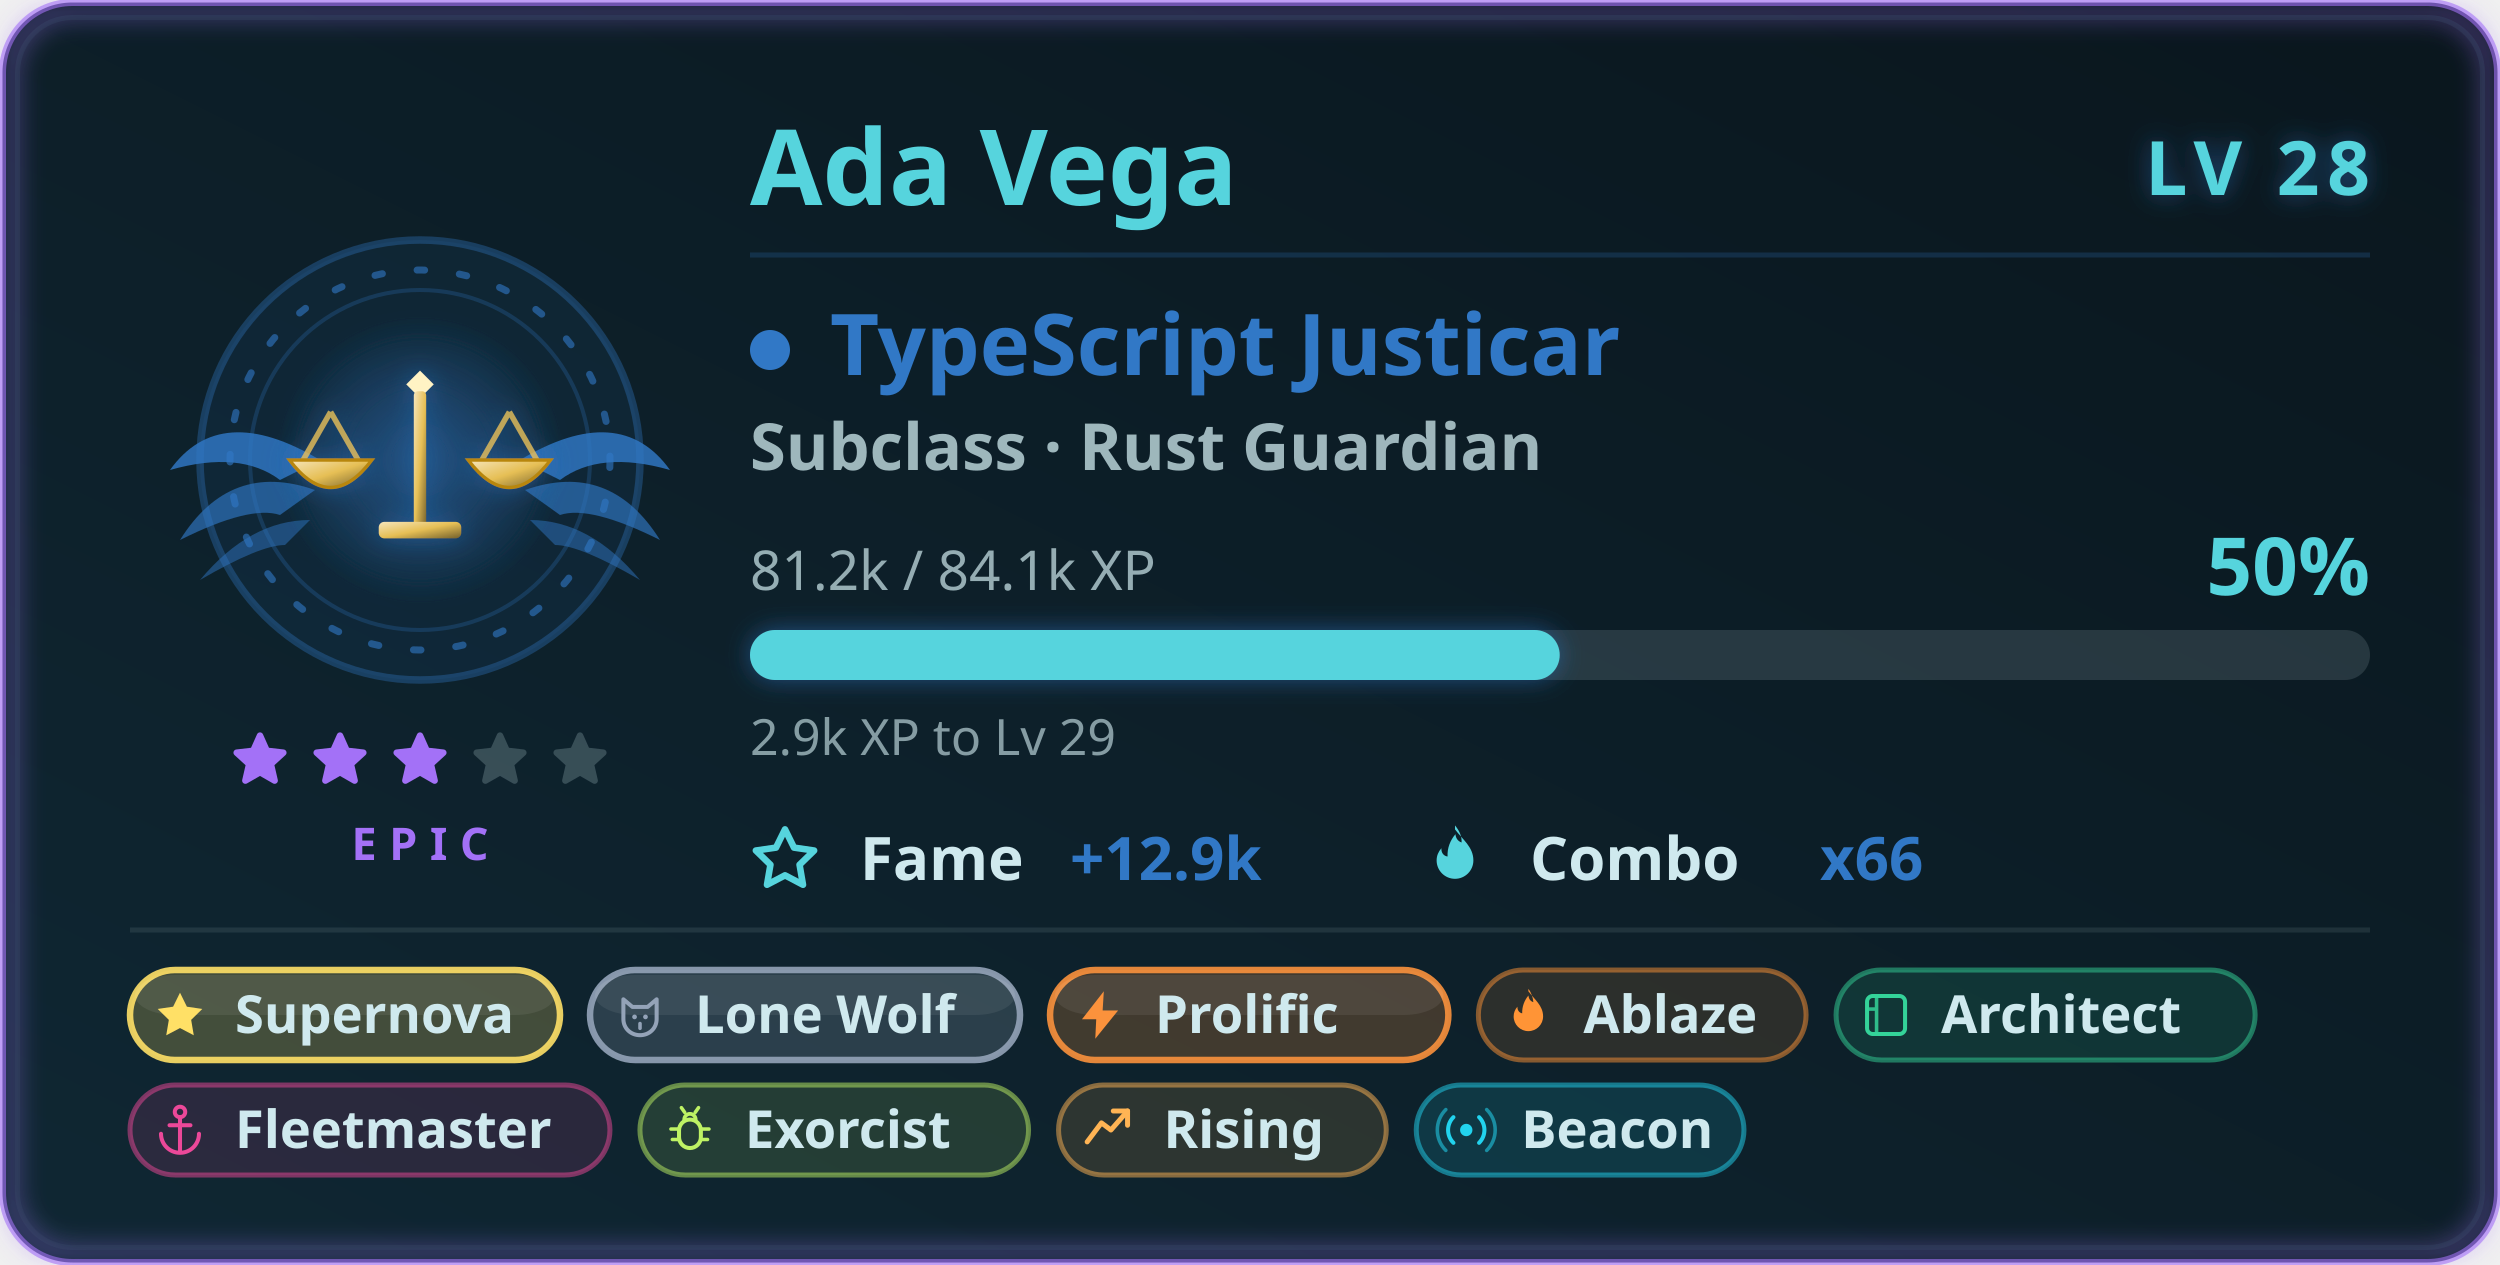
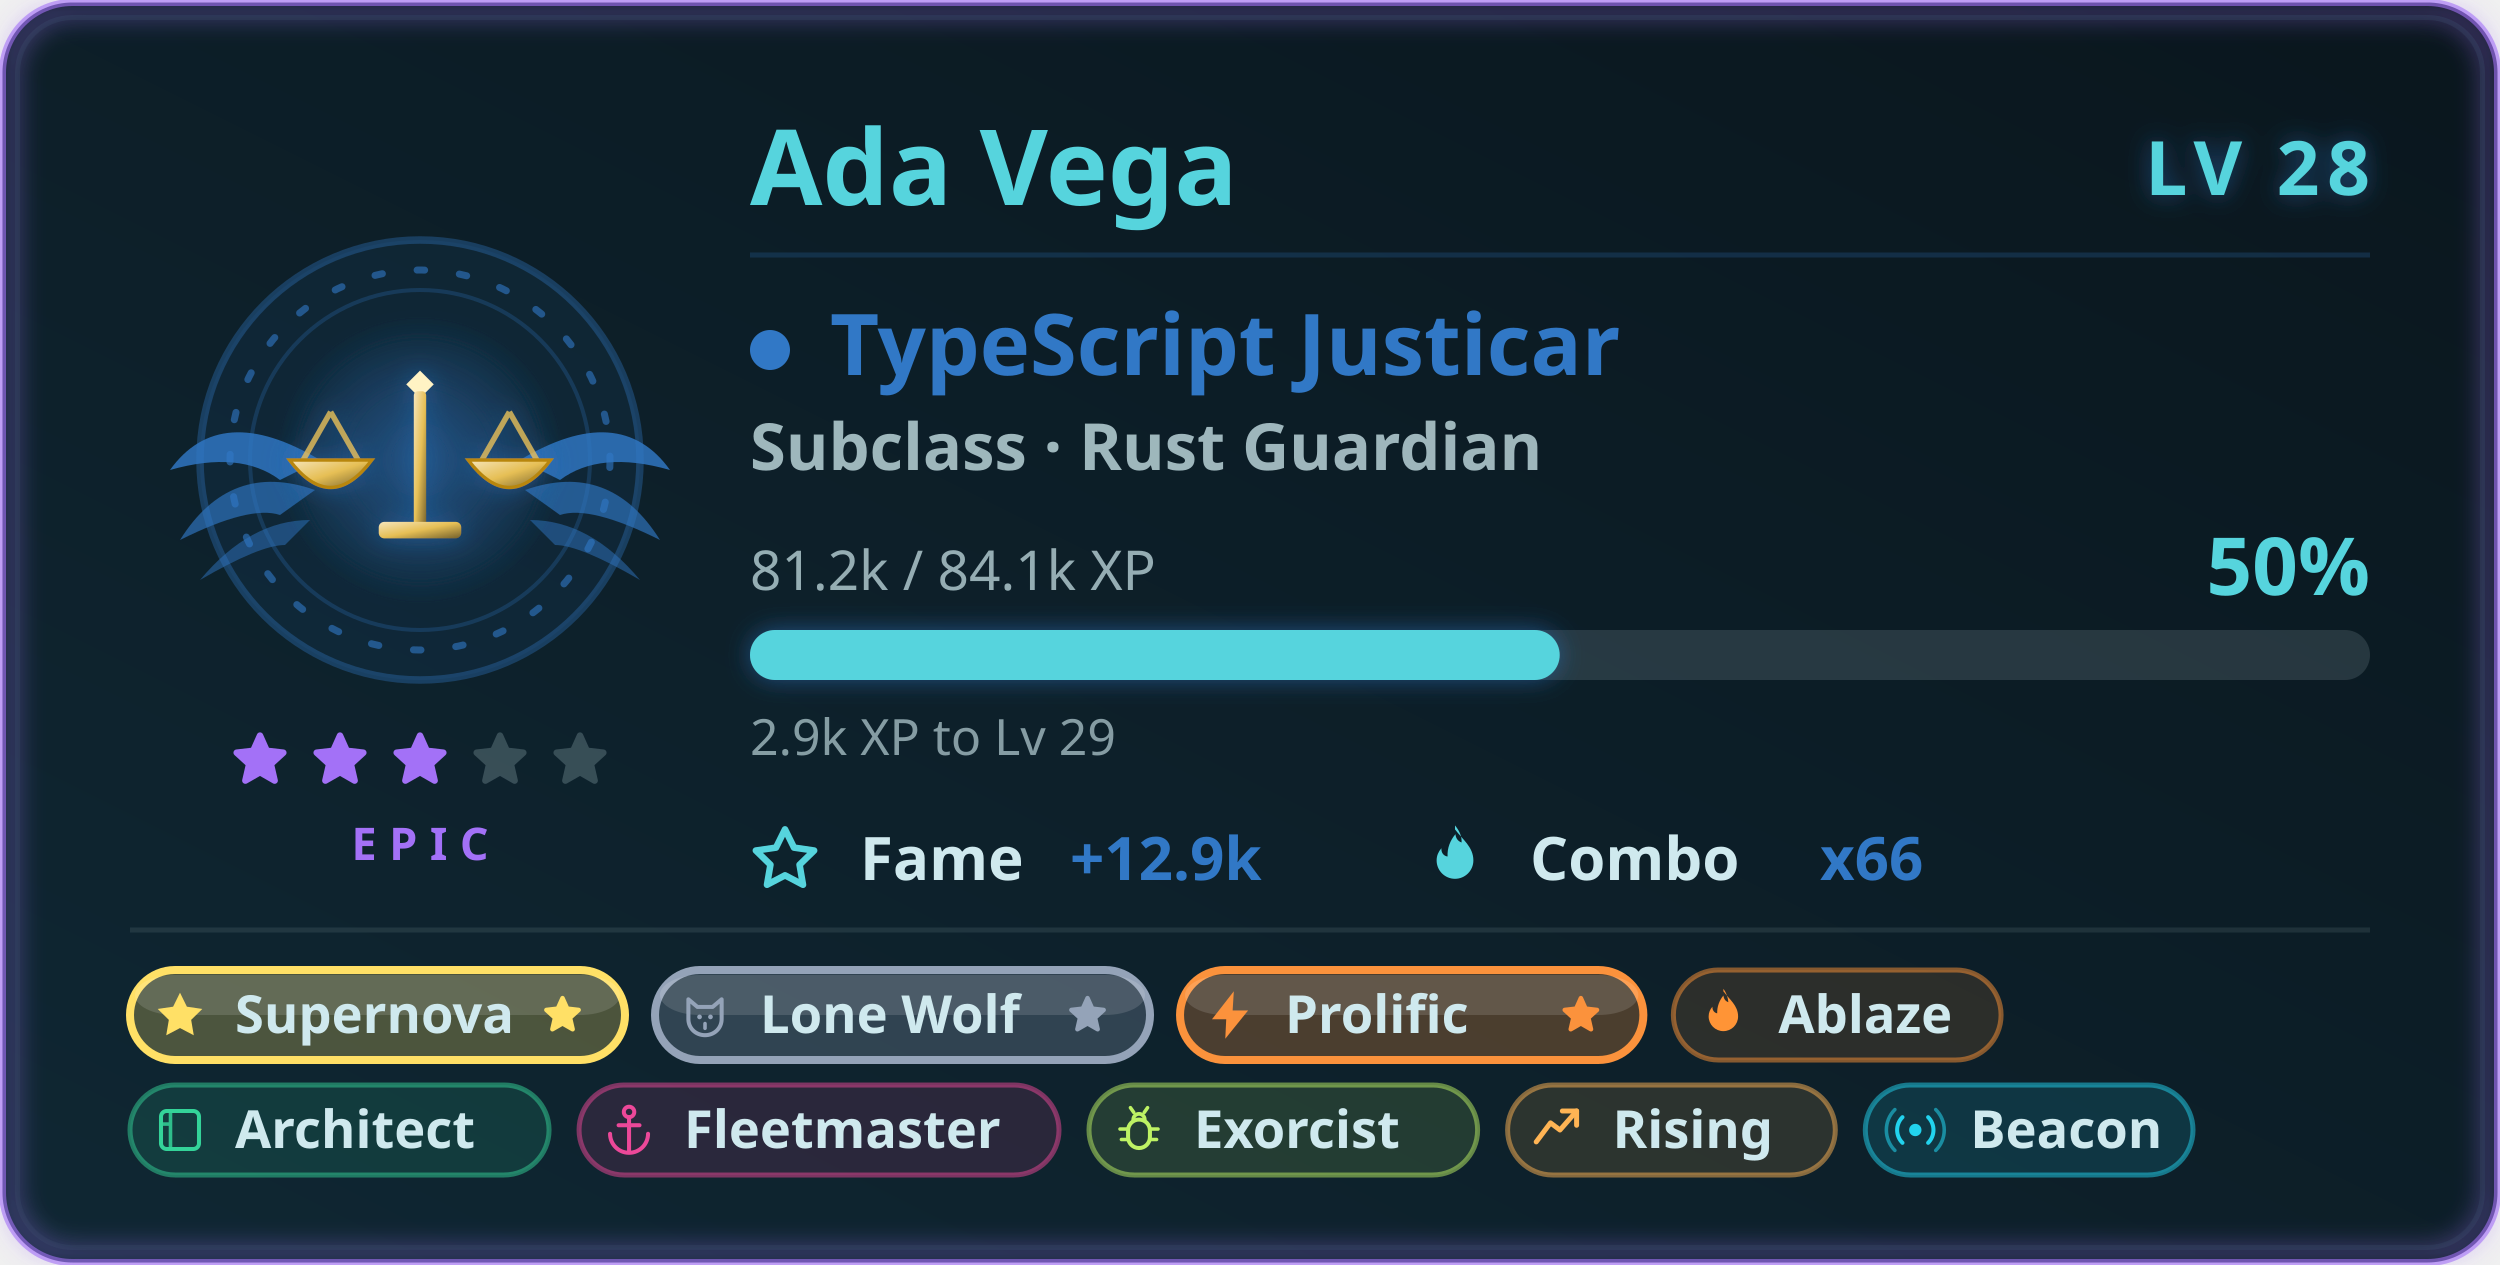
<svg xmlns="http://www.w3.org/2000/svg" width="500" height="253" viewBox="0 0 500 253" role="img" aria-labelledby="card-title-a11y card-desc-a11y">
  <style>
text { font-family: 'Segoe UI', Ubuntu, 'Helvetica Neue', sans-serif; }
.title { font-size: 18px; font-weight: 600; fill: #56d4dd; }
.title-icon { fill: #56d4dd; }
.icon { fill: #56d4dd; }


.gl-name { font-size: 21px; font-weight: 700; fill: #56d4dd; }
.gl-lvl { font-size: 15px; font-weight: 800; letter-spacing: 1.5px; fill: #56d4dd; }
.gl-class { font-size: 17px; font-weight: 700; fill: #3178c6; }
.gl-sub { font-size: 13px; font-weight: 600; fill: #cfe9ee; opacity: 0.75; }
.gl-meta { font-size: 11px; fill: #cfe9ee; opacity: 0.7; }
.gl-pct { font-size: 16px; font-weight: 800; fill: #56d4dd; }
.gl-chip-label { font-size: 12px; font-weight: 600; fill: #cfe9ee; }
.gl-chip-value { font-size: 12px; font-weight: 800; fill: #3178c6; }
.gl-hint { font-size: 10px; fill: #cfe9ee; opacity: 0.62; }
.gl-badge-label { font-size: 10.5px; font-weight: 600; }
.gl-rarity { font-size: 9px; font-weight: 700; letter-spacing: 2.5px; fill: #a371f7; }

</style>
  <defs>
    <linearGradient id="card-bg" x1="0" y1="0" x2="1" y2="1" gradientTransform="rotate(90, 0.5, 0.5)">
      <stop offset="0.0%" stop-color="#0a161d" />
      <stop offset="100.0%" stop-color="#0f2733" />
    </linearGradient>
    <filter id="card-glow" x="-50%" y="-50%" width="200%" height="200%">
      <feGaussianBlur in="SourceGraphic" stdDeviation="3" result="blur" />
      <feFlood flood-color="#56d4dd" flood-opacity="0.55" result="tint" />
      <feComposite in="tint" in2="blur" operator="in" result="softGlow" />
      <feMerge>
        <feMergeNode in="softGlow" />
        <feMergeNode in="SourceGraphic" />
      </feMerge>
    </filter>
    <filter id="gl-glow" x="-60%" y="-60%" width="220%" height="220%">
      <feGaussianBlur in="SourceGraphic" stdDeviation="2.4" result="b" />
      <feFlood flood-color="#3178c6" flood-opacity="0.55" result="t" />
      <feComposite in="t" in2="b" operator="in" result="g" />
      <feMerge>
        <feMergeNode in="g" />
        <feMergeNode in="SourceGraphic" />
      </feMerge>
    </filter>
    <filter id="gl-rarity" x="-20%" y="-20%" width="140%" height="140%">
      <feGaussianBlur stdDeviation="2.4" />
    </filter>
  </defs>
  <rect x="0.5" y="0.5" width="499" height="252" rx="14" fill="url(#card-bg)" stroke="#a371f7" stroke-width="1.4" stroke-opacity="0.6" />
  <rect x="3.5" y="3.5" width="493" height="246" rx="11" fill="none" stroke="#1e3d44" stroke-opacity="0.4" />
  <rect x="2" y="2" width="496" height="249" rx="13" fill="none" stroke="#a371f7" stroke-width="3.5" stroke-opacity="0.4" filter="url(#gl-rarity)" />
  <g class="fade">
    <g class="">
      <g class="flourish">
        <g transform="translate(84,0)">
          <g transform="translate(0,92)" fill="#3178c6">
            <path d="M20 0 Q 40 -12 50 2 Q 36 -2 28 4 Z" opacity="0.82" />
            <path d="M21 6 Q 38 0 48 16 Q 34 9 28 11 Z" opacity="0.64" />
            <path d="M22 12 Q 34 12 44 24 Q 32 17 27 17 Z" opacity="0.48" />
          </g>
        </g>
        <g transform="translate(84,0) scale(-1,1)">
          <g transform="translate(0,92)" fill="#3178c6">
            <path d="M20 0 Q 40 -12 50 2 Q 36 -2 28 4 Z" opacity="0.82" />
            <path d="M21 6 Q 38 0 48 16 Q 34 9 28 11 Z" opacity="0.64" />
            <path d="M22 12 Q 34 12 44 24 Q 32 17 27 17 Z" opacity="0.48" />
          </g>
        </g>
      </g>
      <circle cx="84" cy="92" r="44" fill="#3178c6" fill-opacity="0.08" stroke="#3178c6" stroke-opacity="0.35" stroke-width="1.5" />
      <g class="">
        <circle cx="84" cy="92" r="38" fill="none" stroke="#3178c6" stroke-opacity="0.6" stroke-width="1.4" stroke-dasharray="1.5 7" stroke-linecap="round" />
        <circle cx="84" cy="92" r="34" fill="none" stroke="#3178c6" stroke-opacity="0.25" stroke-width="0.8" />
      </g>
      <g class="" filter="url(#gl-glow)">
        <svg class="" x="51" y="59" width="66" height="66" viewBox="0 0 48 48" aria-hidden="true">
          <defs>
            <radialGradient id="tsHalo" cx="0.5" cy="0.5" r="0.5">
              <stop offset="0" stop-color="#3178c6" stop-opacity="0.42" />
              <stop offset="1" stop-color="#3178c6" stop-opacity="0" />
            </radialGradient>
            <linearGradient id="tsMetal" x1="0" y1="0" x2="1" y2="1">
              <stop offset="0" stop-color="#f5e5bb" />
              <stop offset="0.5" stop-color="#e6bf55" />
              <stop offset="1" stop-color="#73602b" />
            </linearGradient>
          </defs>
          <circle cx="24" cy="24" r="21" fill="url(#tsHalo)" />
          <path d="M24 11 l2 2 l-2 2 l-2 -2 Z" fill="#fff3c4" />
          <rect x="23.1" y="14" width="1.8" height="21" rx="0.6" fill="url(#tsMetal)" />
          <rect x="18" y="33" width="12" height="2.4" rx="0.8" fill="url(#tsMetal)" />
          <path d="M9 17 H39" stroke="url(#tsMetal)" stroke-width="2.2" stroke-linecap="round" />
          <g stroke="#e6bf55" stroke-width="0.8" stroke-opacity="0.8">
            <path d="M11 17 L7 24 M11 17 L15 24 M37 17 L33 24 M37 17 L41 24" />
          </g>
          <g transform="translate(5 24)">
            <path d="M0 0 Q6 8 12 0 Z" fill="url(#tsMetal)" stroke="#b8860b" stroke-width="0.5" />
          </g>
          <g transform="translate(31 24)">
            <path d="M0 0 Q6 8 12 0 Z" fill="url(#tsMetal)" stroke="#b8860b" stroke-width="0.5" />
          </g>
        </svg>
      </g>
    </g>
    <g>
      <g class="" transform="translate(45.5, 145.5) scale(0.5416667)" fill="#a371f7" stroke="#a371f7" stroke-width="2.4" stroke-linejoin="round" stroke-linecap="round" opacity="1">
        <path d="M12 3 L14.5 8.6 L20.6 9.3 L16 13.5 L17.4 19.6 L12 16.5 L6.6 19.6 L8 13.5 L3.4 9.3 L9.5 8.6 Z" />
      </g>
      <g class="" transform="translate(61.5, 145.5) scale(0.5416667)" fill="#a371f7" stroke="#a371f7" stroke-width="2.4" stroke-linejoin="round" stroke-linecap="round" opacity="1">
        <path d="M12 3 L14.5 8.6 L20.6 9.3 L16 13.5 L17.4 19.6 L12 16.5 L6.6 19.6 L8 13.5 L3.4 9.3 L9.5 8.6 Z" />
      </g>
      <g class="" transform="translate(77.5, 145.5) scale(0.5416667)" fill="#a371f7" stroke="#a371f7" stroke-width="2.4" stroke-linejoin="round" stroke-linecap="round" opacity="1">
        <path d="M12 3 L14.5 8.6 L20.6 9.3 L16 13.5 L17.4 19.6 L12 16.5 L6.6 19.6 L8 13.5 L3.4 9.3 L9.5 8.6 Z" />
      </g>
      <g class="" transform="translate(93.5, 145.5) scale(0.5416667)" fill="#cfe9ee" stroke="#cfe9ee" stroke-width="2.4" stroke-linejoin="round" stroke-linecap="round" opacity="0.22">
        <path d="M12 3 L14.5 8.6 L20.6 9.3 L16 13.5 L17.4 19.6 L12 16.5 L6.6 19.6 L8 13.5 L3.4 9.3 L9.5 8.6 Z" />
      </g>
      <g class="" transform="translate(109.5, 145.5) scale(0.5416667)" fill="#cfe9ee" stroke="#cfe9ee" stroke-width="2.4" stroke-linejoin="round" stroke-linecap="round" opacity="0.22">
        <path d="M12 3 L14.5 8.6 L20.6 9.3 L16 13.5 L17.4 19.6 L12 16.5 L6.6 19.6 L8 13.5 L3.4 9.3 L9.5 8.6 Z" />
      </g>
    </g>
    <text class="gl-rarity" x="84" y="172" text-anchor="middle">EPIC</text>
  </g>
  <g class="fade" style="animation-delay:.15s">
    <text class="gl-name" x="150" y="41">Ada Vega</text>
    <text class="gl-lvl glow-pulse" x="474" y="39" text-anchor="end" filter="url(#gl-glow)">LV 28</text>
    <line x1="150" y1="51" x2="474" y2="51" stroke="#3178c6" stroke-opacity="0.22" stroke-width="1" />
    <circle cx="154" cy="70" r="4" fill="#3178c6" />
    <text class="gl-class" x="166" y="75">TypeScript Justicar</text>
    <text class="gl-sub" x="150" y="94">Subclass · Rust Guardian</text>
    <text class="gl-meta" x="150" y="118">81.2k / 84.1k XP</text>
    <text class="gl-pct " x="474" y="119" text-anchor="end">50%</text>
    <rect x="150" y="126" width="324" height="10" rx="5" fill="#cfe9ee" fill-opacity="0.14" />
    <rect class="xp-fill " x="150" y="126" width="161.943" height="10" rx="5" fill="#56d4dd" filter="url(#gl-glow)" />
    <text class="gl-hint" x="150" y="151">2.9k XP to Lv 29</text>
    <g transform="translate(150, 176)">
      <svg class="icon" x="0" y="-11" width="14" height="14" viewBox="0 0 16 16" aria-hidden="true">
        <path fill-rule="evenodd" d="M8 .25a.75.75 0 0 1 .673.418l1.882 3.815 4.21.612a.75.75 0 0 1 .416 1.279l-3.046 2.97.719 4.192a.75.75 0 0 1-1.088.791L8 12.347l-3.766 1.98a.75.75 0 0 1-1.088-.79l.72-4.194L.818 6.374a.75.75 0 0 1 .416-1.28l4.21-.611L7.327.668A.75.75 0 0 1 8 .25zm0 2.445L6.615 5.5a.75.75 0 0 1-.564.41l-3.097.45 2.24 2.184a.75.75 0 0 1 .216.664l-.528 3.084 2.769-1.456a.75.75 0 0 1 .698 0l2.77 1.456-.53-3.084a.75.75 0 0 1 .216-.664l2.24-2.183-3.096-.45a.75.75 0 0 1-.564-.41L8 2.694v.001z" />
      </svg>
      <text class="gl-chip-label" x="22" y="0">Fame</text>
      <text class="gl-chip-value" x="64" y="0">+12.9k</text>
    </g>
    <g transform="translate(284, 176)">
      <svg class="icon" x="0" y="-11" width="14" height="14" viewBox="0 0 16 16" aria-hidden="true">
        <path fill-rule="evenodd" d="M8 1c1.7 2.3 4.2 4 4.2 7.1a4.2 4.2 0 0 1-8.4 0c0-1.1.4-2 1.1-2.8-.1 1 .5 1.8 1.4 1.9-.1-1.9.6-3.7 1.8-5.1.1 1 .6 1.6 1.4 1.9.1-1.4-.5-2.7-1.5-3.9z" />
      </svg>
      <text class="gl-chip-label" x="22" y="0">Combo</text>
      <text class="gl-chip-value" x="80" y="0">x66</text>
    </g>
  </g>
  <g class="fade" style="animation-delay:.2s">
    <line x1="26" y1="186" x2="474" y2="186" stroke="#cfe9ee" stroke-opacity="0.1" stroke-width="1" />
    <g>
-       <rect x="26" y="194" width="86.002" height="18" rx="9" fill="#ffe066" fill-opacity="0.22" stroke="#ffe066" stroke-opacity="0.9" stroke-width="1.3" />
-       <rect x="27" y="195" width="84.002" height="8" rx="8" fill="#ffffff" fill-opacity="0.07" />
+       <rect x="26" y="194" width="99.002" height="18" rx="9" fill="#ffe066" fill-opacity="0.26" stroke="#ffe066" stroke-opacity="1" stroke-width="1.6" />
+       <rect x="27" y="195" width="97.002" height="8" rx="8" fill="#ffffff" fill-opacity="0.13" />
      <g transform="translate(30.3, 197.3) scale(0.475)">
        <path d="M12 2.6 14.9 8.5 21.4 9.45 16.7 14.05 17.8 20.55 12 17.5 6.2 20.55 7.3 14.05 2.6 9.45 9.1 8.5Z" fill="#ffe066" />
      </g>
      <text class="gl-badge-label" x="47" y="206.6" fill="#cfe9ee" font-weight="800">Supernova</text>
-     </g>
-     <g>
-       <rect x="118.002" y="194" width="86.002" height="18" rx="9" fill="#94a3b8" fill-opacity="0.22" stroke="#94a3b8" stroke-opacity="0.9" stroke-width="1.3" />
-       <rect x="119.002" y="195" width="84.002" height="8" rx="8" fill="#ffffff" fill-opacity="0.07" />
-       <g transform="translate(122.3024, 197.3) scale(0.475)">
+       <g class="" transform="translate(108.0024, 198.5) scale(0.375)" fill="#ffe066" stroke="#ffe066" stroke-width="2.4" stroke-linejoin="round" stroke-linecap="round" opacity="1">
+         <path d="M12 3 L14.5 8.6 L20.6 9.3 L16 13.5 L17.4 19.6 L12 16.5 L6.6 19.6 L8 13.5 L3.4 9.3 L9.5 8.6 Z" />
+       </g>
+     </g>
+     <g>
+       <rect x="131.002" y="194" width="99.002" height="18" rx="9" fill="#94a3b8" fill-opacity="0.26" stroke="#94a3b8" stroke-opacity="1" stroke-width="1.6" />
+       <rect x="132.002" y="195" width="97.002" height="8" rx="8" fill="#ffffff" fill-opacity="0.13" />
+       <g transform="translate(135.3024, 197.3) scale(0.475)">
        <path d="M5 5.4 8.8 8.6h6.4L19 5.4v8.3c0 3.9-3.1 6.8-7 6.8s-7-2.9-7-6.8Z" fill="none" stroke="#94a3b8" stroke-width="1.7" stroke-linejoin="round" />
        <circle cx="9.7" cy="12.8" r="1" fill="#94a3b8" />
        <circle cx="14.3" cy="12.8" r="1" fill="#94a3b8" />
        <path d="M12 15.6v2" fill="none" stroke="#94a3b8" stroke-width="1.5" stroke-linejoin="round" stroke-linecap="round" />
      </g>
-       <text class="gl-badge-label" x="139.002" y="206.6" fill="#cfe9ee" font-weight="800">Lone Wolf</text>
-     </g>
-     <g>
-       <rect x="210.005" y="194" width="79.669" height="18" rx="9" fill="#fb923c" fill-opacity="0.22" stroke="#fb923c" stroke-opacity="0.9" stroke-width="1.3" />
-       <rect x="211.005" y="195" width="77.669" height="8" rx="8" fill="#ffffff" fill-opacity="0.07" />
-       <g transform="translate(214.3048, 197.3) scale(0.475)">
+       <text class="gl-badge-label" x="152.002" y="206.6" fill="#cfe9ee" font-weight="800">Lone Wolf</text>
+       <g class="" transform="translate(213.0048, 198.5) scale(0.375)" fill="#94a3b8" stroke="#94a3b8" stroke-width="2.4" stroke-linejoin="round" stroke-linecap="round" opacity="1">
+         <path d="M12 3 L14.5 8.6 L20.6 9.3 L16 13.5 L17.4 19.6 L12 16.5 L6.6 19.6 L8 13.5 L3.4 9.3 L9.5 8.6 Z" />
+       </g>
+     </g>
+     <g>
+       <rect x="236.005" y="194" width="92.669" height="18" rx="9" fill="#fb923c" fill-opacity="0.26" stroke="#fb923c" stroke-opacity="1" stroke-width="1.6" />
+       <rect x="237.005" y="195" width="90.669" height="8" rx="8" fill="#ffffff" fill-opacity="0.13" />
+       <g transform="translate(240.3048, 197.3) scale(0.475)">
        <path d="M13.6 2 4.4 13.8h6L10 22l9.6-11.9h-6.5Z" fill="#fb923c" />
      </g>
-       <text class="gl-badge-label" x="231.005" y="206.6" fill="#cfe9ee" font-weight="800">Prolific</text>
-     </g>
-     <g>
-       <rect x="295.674" y="194" width="65.54" height="18" rx="9" fill="#ff9436" fill-opacity="0.13" stroke="#ff9436" stroke-opacity="0.5" stroke-width="1" />
-       <g transform="translate(299.9736, 197.3) scale(0.475)">
+       <text class="gl-badge-label" x="257.005" y="206.6" fill="#cfe9ee" font-weight="800">Prolific</text>
+       <g class="" transform="translate(311.6736, 198.5) scale(0.375)" fill="#fb923c" stroke="#fb923c" stroke-width="2.4" stroke-linejoin="round" stroke-linecap="round" opacity="1">
+         <path d="M12 3 L14.5 8.6 L20.6 9.3 L16 13.5 L17.4 19.6 L12 16.5 L6.6 19.6 L8 13.5 L3.4 9.3 L9.5 8.6 Z" />
+       </g>
+     </g>
+     <g>
+       <rect x="334.674" y="194" width="65.54" height="18" rx="9" fill="#ff9436" fill-opacity="0.13" stroke="#ff9436" stroke-opacity="0.5" stroke-width="1" />
+       <g transform="translate(338.9736, 197.3) scale(0.475)">
        <path d="M12 2c2.5 3.4 6.2 6 6.2 10.6a6.2 6.2 0 0 1-12.4 0c0-1.6.6-3 1.6-4.1-.1 1.5.8 2.6 2 2.8-.1-2.8.9-5.4 2.6-7.5.2 1.5.9 2.4 2.1 2.8-.2-2-.8-4-2.1-5.6Z" fill="#ff9436" />
      </g>
-       <text class="gl-badge-label" x="316.674" y="206.6" fill="#cfe9ee">Ablaze</text>
-     </g>
-     <g>
-       <rect x="367.214" y="194" width="83.81" height="18" rx="9" fill="#34d399" fill-opacity="0.13" stroke="#34d399" stroke-opacity="0.5" stroke-width="1" />
-       <g transform="translate(371.5136, 197.3) scale(0.475)">
+       <text class="gl-badge-label" x="355.674" y="206.6" fill="#cfe9ee">Ablaze</text>
+     </g>
+     <g>
+       <rect x="26" y="217" width="83.81" height="18" rx="9" fill="#34d399" fill-opacity="0.13" stroke="#34d399" stroke-opacity="0.5" stroke-width="1" />
+       <g transform="translate(30.3, 220.3) scale(0.475)">
        <rect x="4" y="4" width="16" height="16" rx="2.4" fill="none" stroke="#34d399" stroke-width="1.7" />
        <path d="M8 4v16 M4 9.5h4" fill="none" stroke="#34d399" stroke-width="1.5" opacity="0.85" />
      </g>
-       <text class="gl-badge-label" x="388.214" y="206.6" fill="#cfe9ee">Architect</text>
-     </g>
-     <g>
-       <rect x="26" y="217" width="95.99" height="18" rx="9" fill="#ec4899" fill-opacity="0.13" stroke="#ec4899" stroke-opacity="0.5" stroke-width="1" />
-       <g transform="translate(30.3, 220.3) scale(0.475)">
+       <text class="gl-badge-label" x="47" y="229.6" fill="#cfe9ee">Architect</text>
+     </g>
+     <g>
+       <rect x="115.81" y="217" width="95.99" height="18" rx="9" fill="#ec4899" fill-opacity="0.13" stroke="#ec4899" stroke-opacity="0.5" stroke-width="1" />
+       <g transform="translate(120.11, 220.3) scale(0.475)">
        <circle cx="12" cy="4.4" r="2.2" fill="none" stroke="#ec4899" stroke-width="1.7" />
        <path d="M12 6.6V21M7.6 10h8.8" fill="none" stroke="#ec4899" stroke-width="1.7" stroke-linejoin="round" stroke-linecap="round" />
        <path d="M4 13.6a8 8 0 0 0 16 0" fill="none" stroke="#ec4899" stroke-width="1.7" stroke-linejoin="round" stroke-linecap="round" />
      </g>
-       <text class="gl-badge-label" x="47" y="229.6" fill="#cfe9ee">Fleetmaster</text>
-     </g>
-     <g>
-       <rect x="127.99" y="217" width="77.72" height="18" rx="9" fill="#bef264" fill-opacity="0.13" stroke="#bef264" stroke-opacity="0.5" stroke-width="1" />
-       <g transform="translate(132.29, 220.3) scale(0.475)">
+       <text class="gl-badge-label" x="136.81" y="229.6" fill="#cfe9ee">Fleetmaster</text>
+     </g>
+     <g>
+       <rect x="217.8" y="217" width="77.72" height="18" rx="9" fill="#bef264" fill-opacity="0.13" stroke="#bef264" stroke-opacity="0.5" stroke-width="1" />
+       <g transform="translate(222.1, 220.3) scale(0.475)">
        <rect x="7.4" y="7.6" width="9.2" height="12" rx="4.6" fill="none" stroke="#bef264" stroke-width="1.7" />
        <path d="M9.6 7.6a2.4 2.4 0 0 1 4.8 0" fill="none" stroke="#bef264" stroke-width="1.6" stroke-linejoin="round" stroke-linecap="round" />
        <path d="M7.4 11.6H4M16.6 11.6H20M7.4 16H4.6M16.6 16H19.4M9.8 4.6 8.4 2.6M14.2 4.6 15.6 2.6" fill="none" stroke="#bef264" stroke-width="1.5" stroke-linejoin="round" stroke-linecap="round" />
      </g>
-       <text class="gl-badge-label" x="148.99" y="229.6" fill="#cfe9ee">Exorcist</text>
-     </g>
-     <g>
-       <rect x="211.71" y="217" width="65.54" height="18" rx="9" fill="#ffb454" fill-opacity="0.13" stroke="#ffb454" stroke-opacity="0.5" stroke-width="1" />
-       <g transform="translate(216.01, 220.3) scale(0.475)">
+       <text class="gl-badge-label" x="238.8" y="229.6" fill="#cfe9ee">Exorcist</text>
+     </g>
+     <g>
+       <rect x="301.52" y="217" width="65.54" height="18" rx="9" fill="#ffb454" fill-opacity="0.13" stroke="#ffb454" stroke-opacity="0.5" stroke-width="1" />
+       <g transform="translate(305.82, 220.3) scale(0.475)">
        <path d="M3 17 L9 9 L13 12 L20 4" fill="none" stroke="#ffb454" stroke-width="2.1" stroke-linejoin="round" stroke-linecap="round" />
        <path d="M14 4 H20 V10" fill="none" stroke="#ffb454" stroke-width="2.1" stroke-linejoin="round" stroke-linecap="round" />
      </g>
-       <text class="gl-badge-label" x="232.71" y="229.6" fill="#cfe9ee">Rising</text>
-     </g>
-     <g>
-       <rect x="283.25" y="217" width="65.54" height="18" rx="9" fill="#22d3ee" fill-opacity="0.13" stroke="#22d3ee" stroke-opacity="0.5" stroke-width="1" />
-       <g transform="translate(287.55, 220.3) scale(0.475)">
+       <text class="gl-badge-label" x="322.52" y="229.6" fill="#cfe9ee">Rising</text>
+     </g>
+     <g>
+       <rect x="373.06" y="217" width="65.54" height="18" rx="9" fill="#22d3ee" fill-opacity="0.13" stroke="#22d3ee" stroke-opacity="0.5" stroke-width="1" />
+       <g transform="translate(377.36, 220.3) scale(0.475)">
        <circle cx="12" cy="12" r="2.6" fill="#22d3ee" />
        <path d="M6.6 6.6a7.6 7.6 0 0 0 0 10.8M17.4 6.6a7.6 7.6 0 0 1 0 10.8" fill="none" stroke="#22d3ee" stroke-width="1.7" stroke-linejoin="round" stroke-linecap="round" />
        <path d="M3.4 3.4a12.1 12.1 0 0 0 0 17.2M20.6 3.4a12.1 12.1 0 0 1 0 17.2" fill="none" stroke="#22d3ee" stroke-width="1.5" stroke-linejoin="round" stroke-linecap="round" opacity="0.55" />
      </g>
-       <text class="gl-badge-label" x="304.25" y="229.6" fill="#cfe9ee">Beacon</text>
+       <text class="gl-badge-label" x="394.06" y="229.6" fill="#cfe9ee">Beacon</text>
    </g>
  </g>
</svg>
